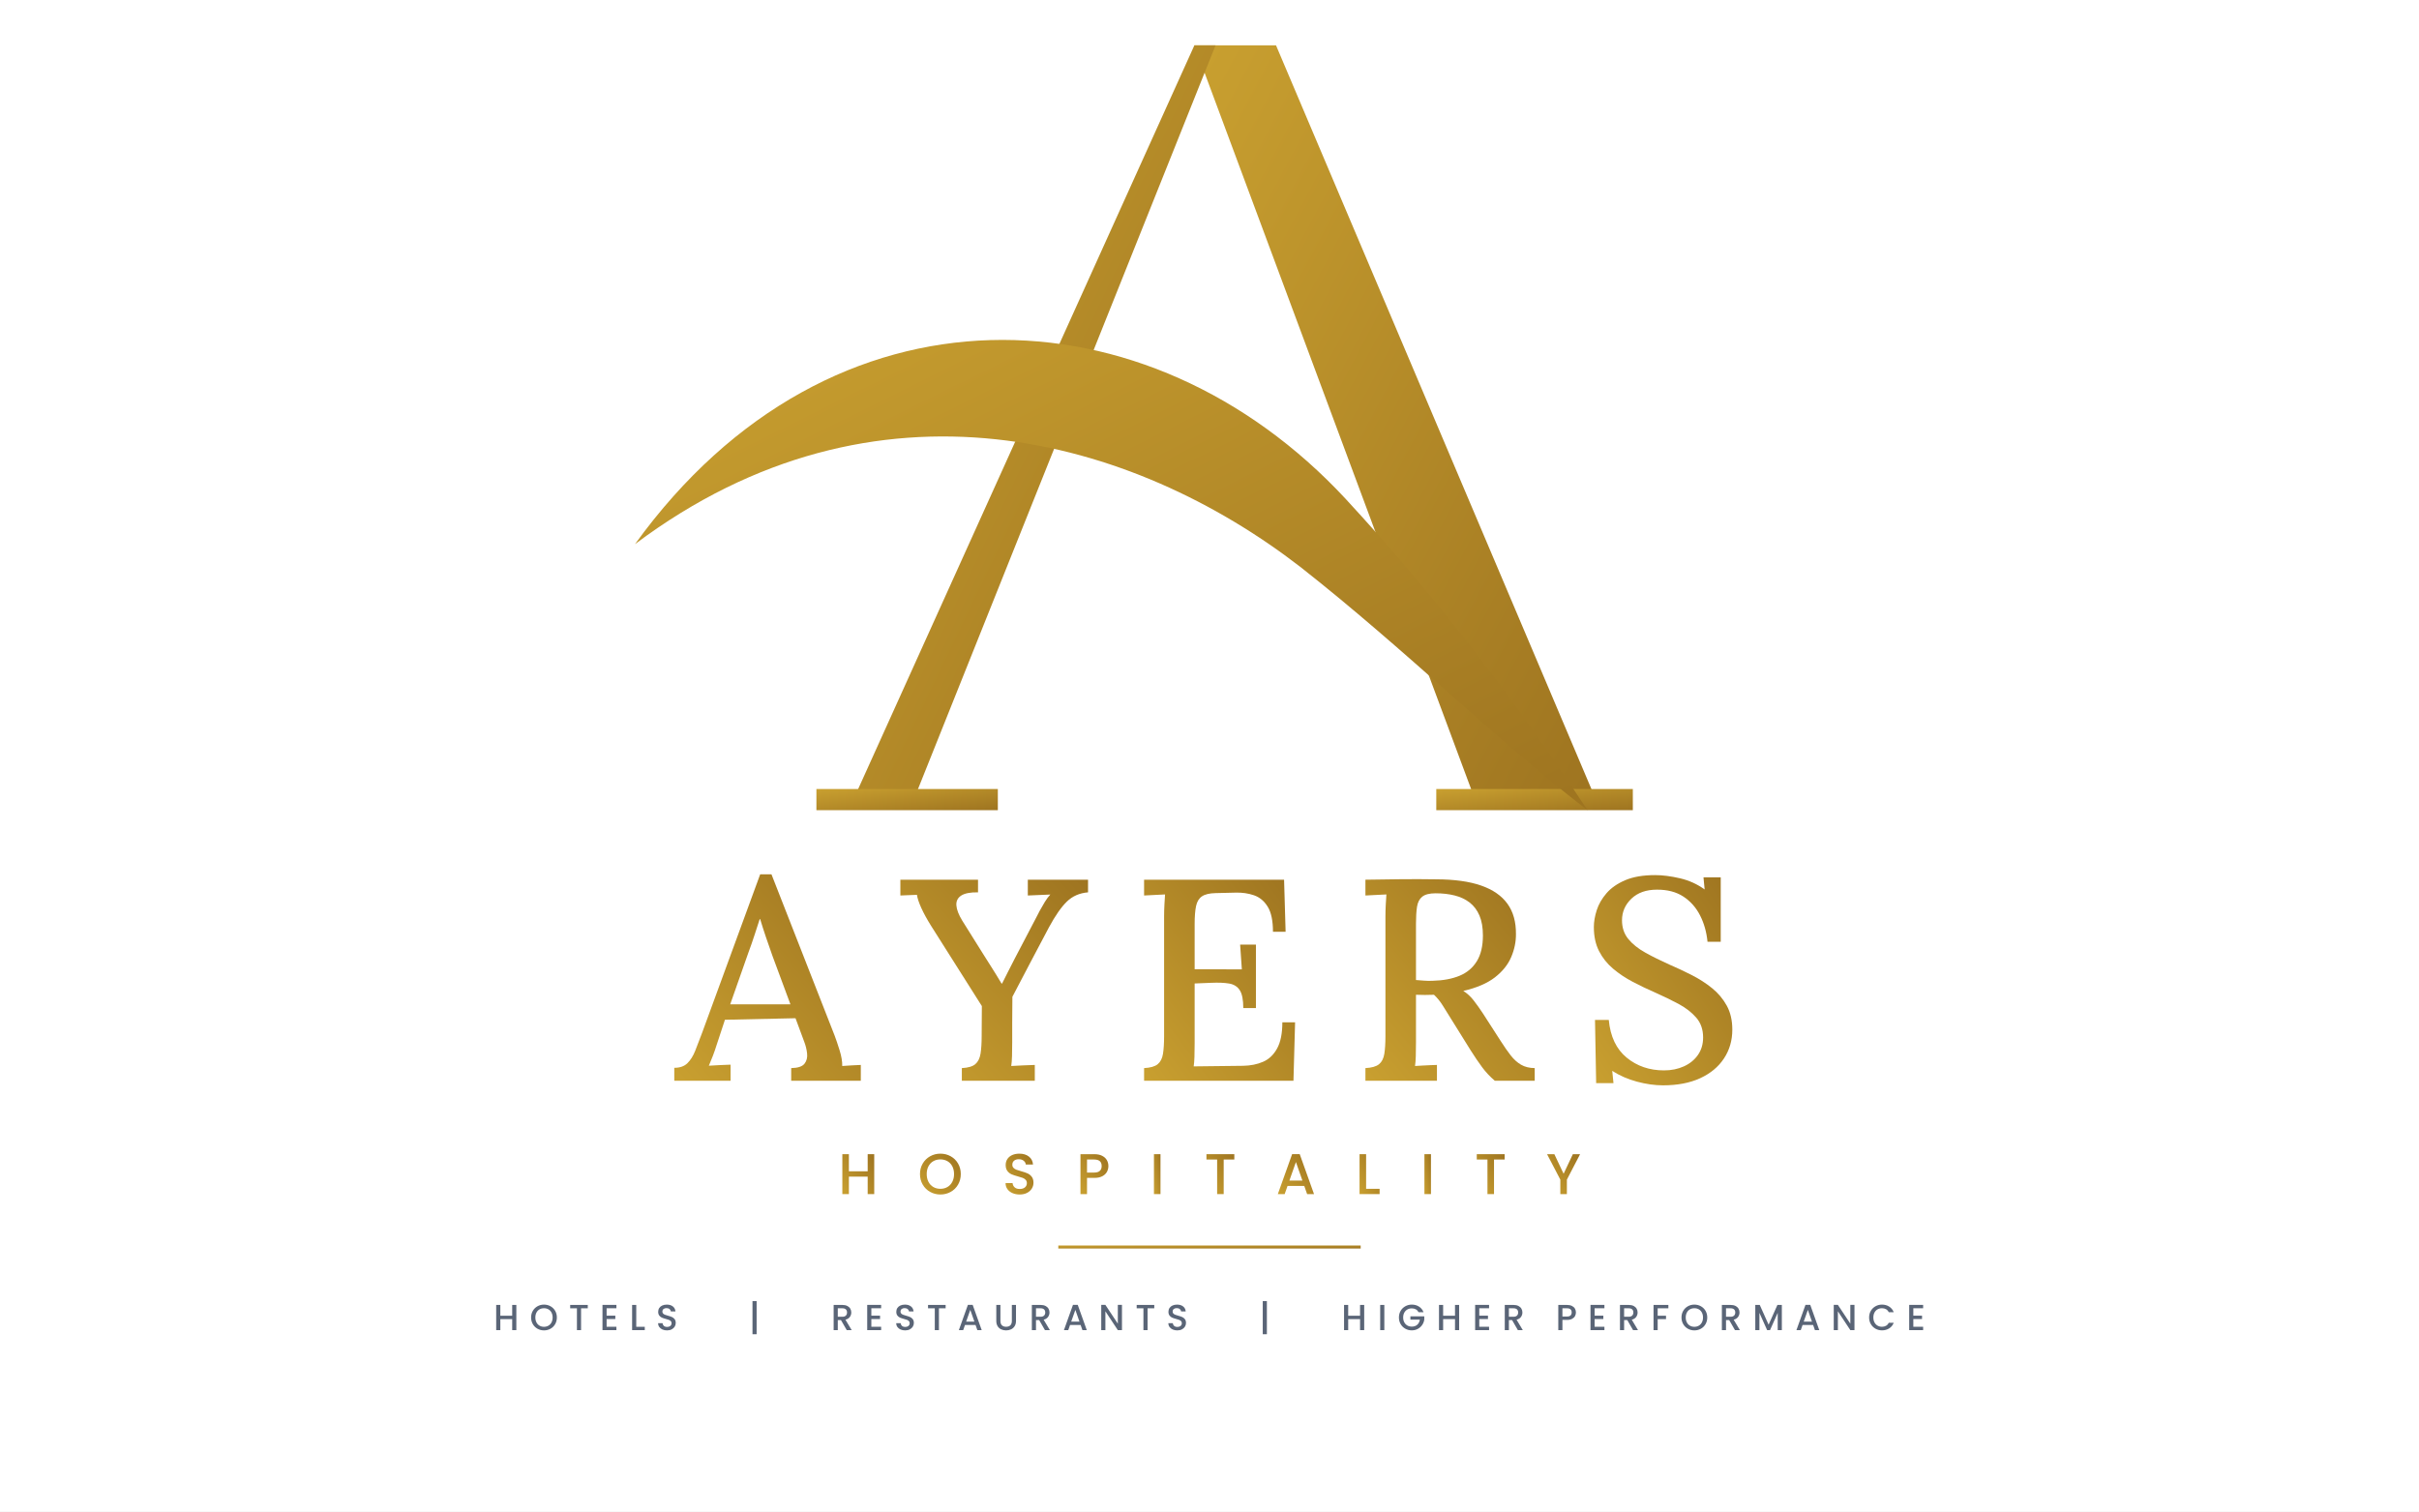
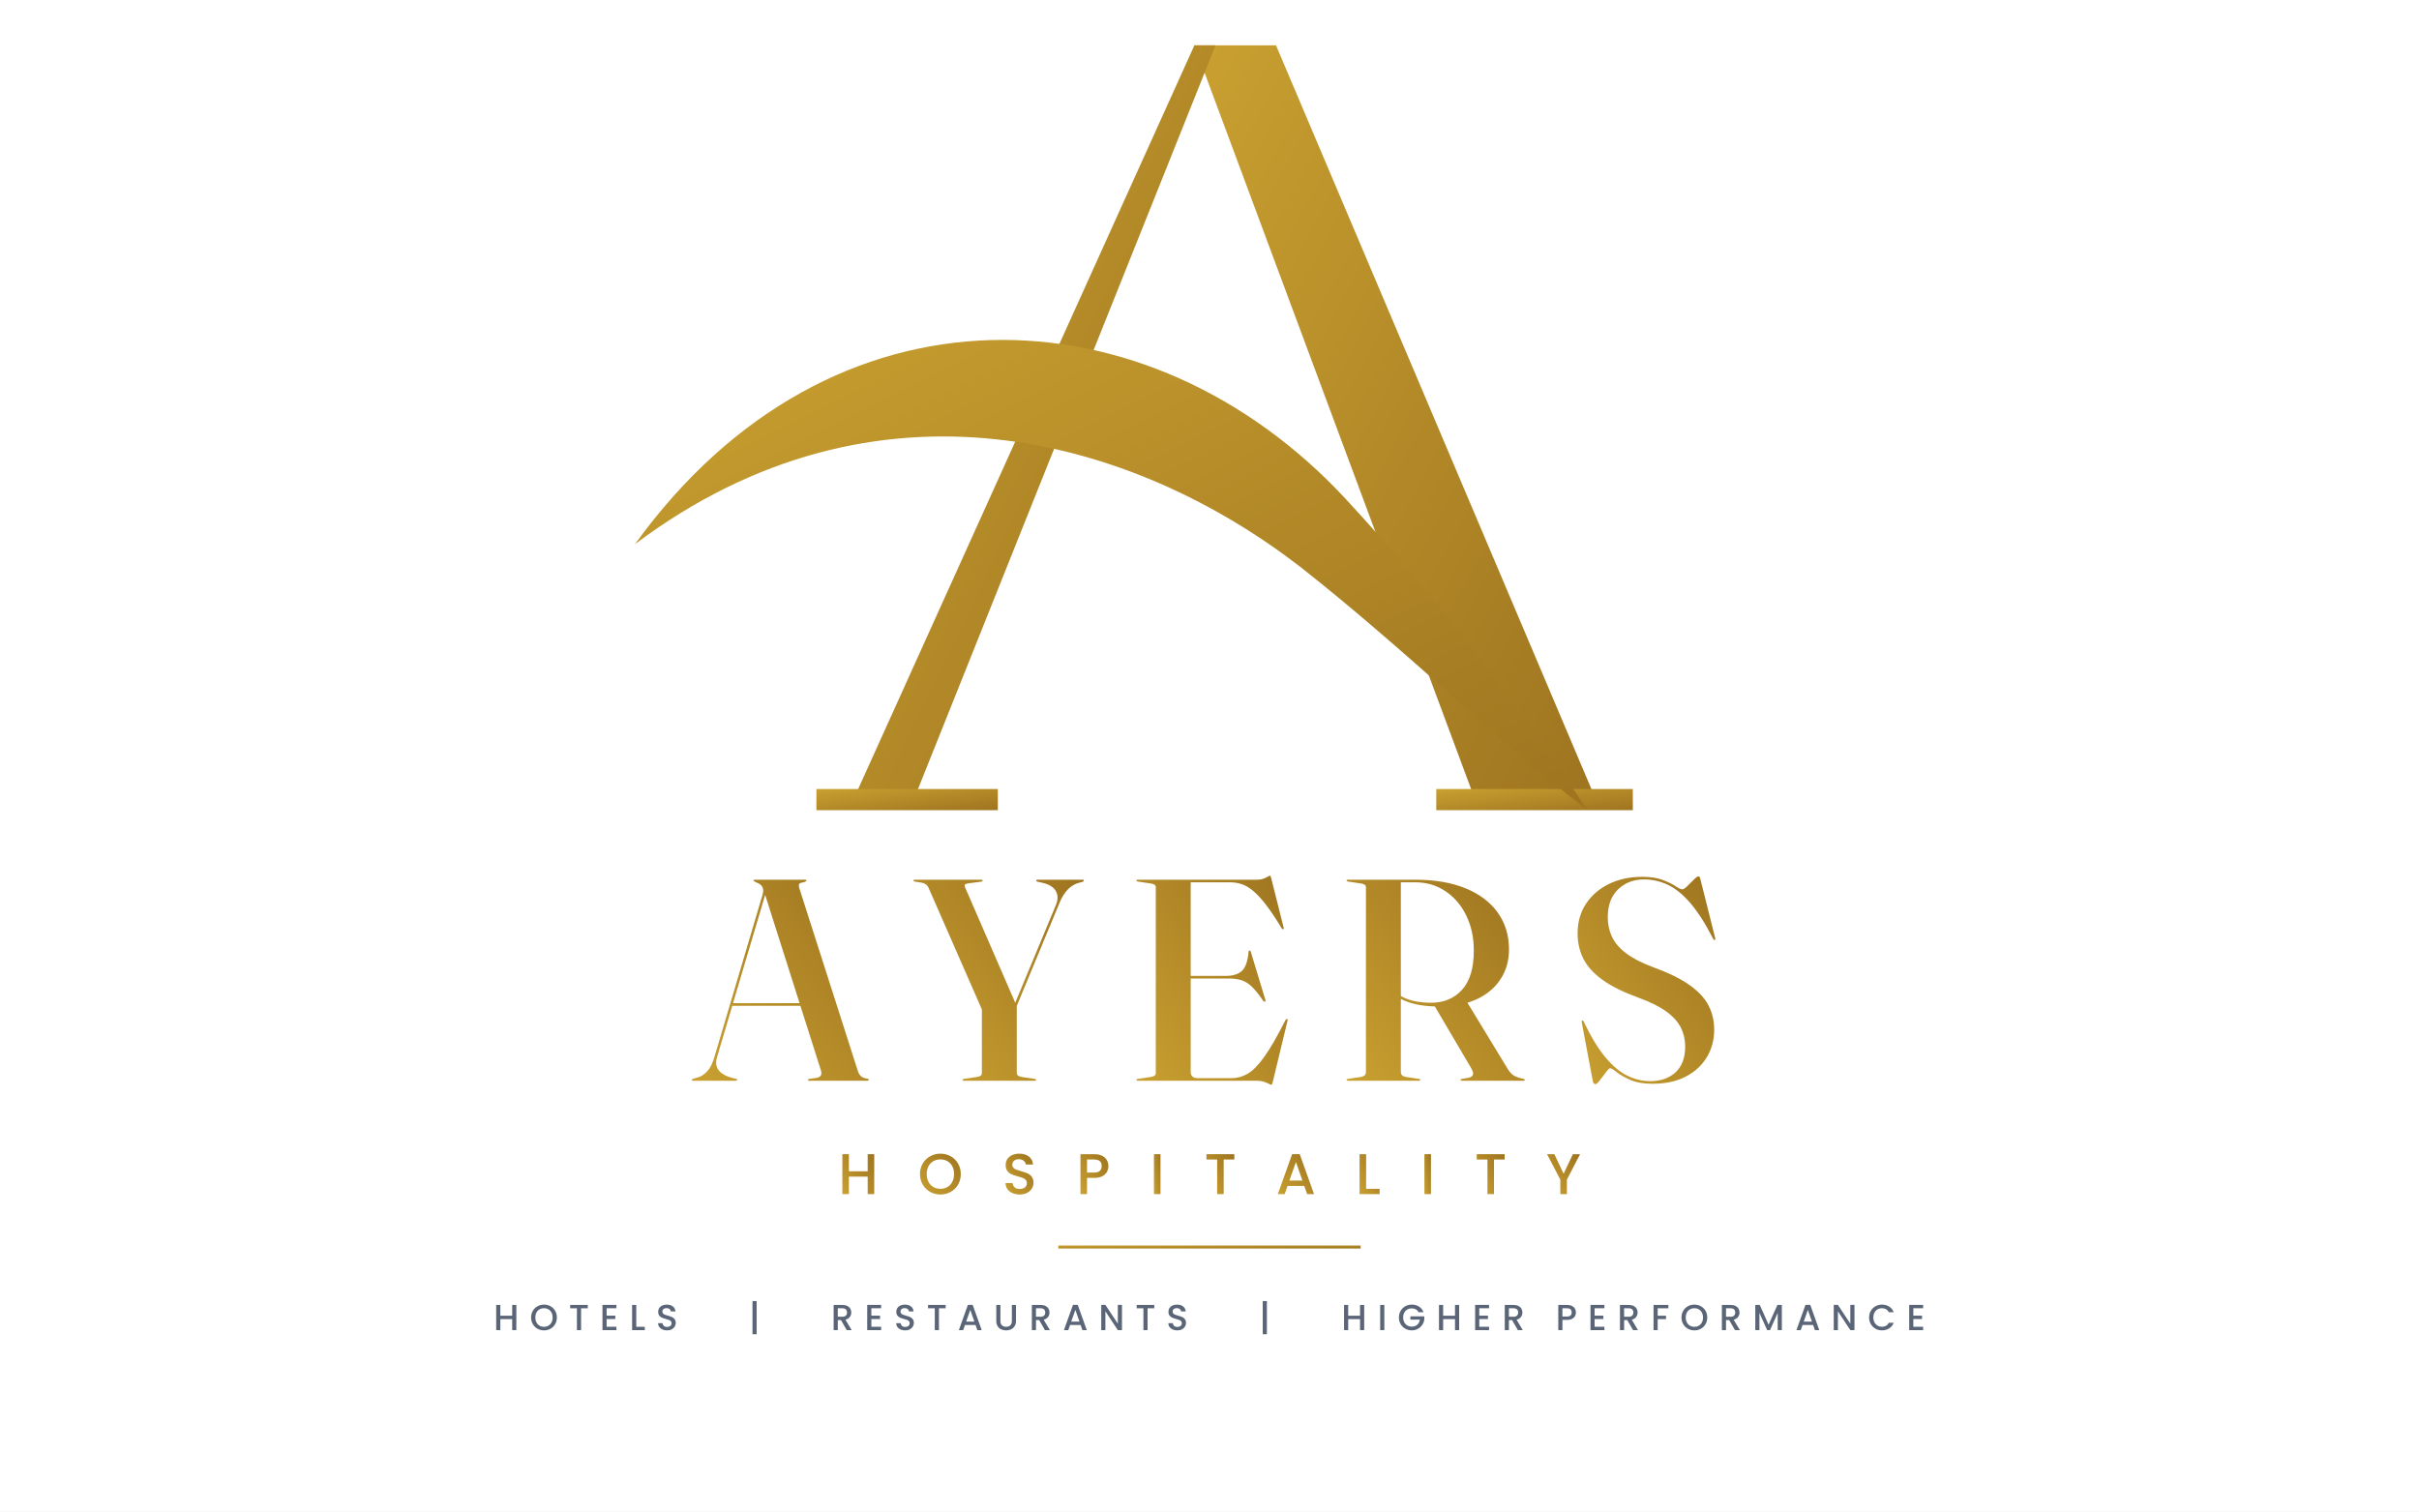
<svg xmlns="http://www.w3.org/2000/svg" viewBox="0 0 1600 1000" role="img" aria-label="Ayers Hospitality">
  <defs>
    <linearGradient id="g" x1="0" y1="0" x2="1" y2="1">
      <stop offset="0" stop-color="#C9A030" />
      <stop offset="1" stop-color="#9E7420" />
    </linearGradient>
  </defs>
  <rect width="1600" height="1000" fill="#FFFFFF" />
  <g fill="url(#g)">
    <g transform="translate(800,300) scale(1)">
      <path d="M-10 -270 L 44 -270 L 256 230 L 176 230 Z" />
      <path d="M-10 -270 L 4 -270 L -196 230 L -236 230 Z" />
      <path d="M-260 222 L-140 222 L-140 236 L-260 236 Z" />
      <path d="M150 222 L280 222 L280 236 L150 236 Z" />
      <path d="M-380 60 C -250 -120, -40 -110, 90 30 C 150 95, 200 160, 250 236 C 190 190, 130 130, 60 75 C -50 -10, -220 -60, -380 60 Z" />
    </g>
-     <path transform="translate(446.5,715) scale(0.19,-0.19)" d="M-2.667 0V44.999Q26.667 44.999 43 60.999Q59.333 76.999 70.166 104.333Q81 131.666 94 166.333L296.333 718.667H335.666L555.333 157.666Q562.666 138.666 572.666 106.499Q582.666 74.333 581.999 51.333Q598.999 52.666 615.499 53.499Q631.999 54.333 646.666 54.999V0H404.334V43.999Q439 44.666 450.501 59.166Q462.001 73.666 459.667 95Q457.334 116.333 449.334 136.666L419.334 217.667L173.666 212.334L144.999 125.332Q138.666 104.999 131.832 87.166Q124.999 69.333 117.666 52.333Q136.333 53.666 156.832 54.499Q177.332 55.333 193.333 55.999V0ZM191.999 266H401.667L339 435.001Q327.333 467.667 316.333 500.167Q305.333 532.667 296.333 562.667H294.666Q286.666 538.334 277 508.334Q267.333 478.334 254.333 443.334Z" />
-     <path transform="translate(596.1,715) scale(0.19,-0.19)" d="M211 0V43.999Q244.001 45.666 258.167 58Q272.334 70.333 276.167 94.667Q280 119 280 155L280.667 260.001L103.334 540.334Q82 574.667 69.667 602.001Q57.333 629.334 54.667 647.334Q38.667 646.334 25.0 646.167Q11.333 646.001 -3 645.001V700H267.332V656.001Q226.999 656.667 208.665 644.667Q190.332 632.667 191.999 610.5Q193.666 588.333 212.333 557.667L290.999 432Q298.666 420 308.666 404.167Q318.666 388.333 329.166 371.5Q339.666 354.667 349.333 338.333H351Q360 357 371.333 378.667Q382.666 400.333 395.333 425.666L469.333 567.001Q474.333 577.334 482.333 592.168Q490.333 607.001 499.833 622.501Q509.333 638.001 519 648.334Q501 647.334 479.333 646.667Q457.667 646.001 440.667 645.001V700H650.333V656.001Q605.999 652.334 576.666 623.834Q547.332 595.334 514.332 534.334Q480.999 471 448.999 410.667Q416.999 350.334 386.999 292.334Q386.999 275.667 386.666 251Q386.332 226.333 386.332 201.166Q386.332 175.999 386.332 157.332Q386.332 138.665 386.332 133.999Q386.332 106.999 385.666 85.666Q384.999 64.333 382.999 51.333Q402.666 52.666 425.166 53.499Q447.666 54.333 464.999 54.999V0Z" />
-     <path transform="translate(746.6,715) scale(0.19,-0.19)" d="M398.667 253Q398.667 296.334 386.334 315.334Q374 334.334 349.167 338.5Q324.333 342.667 286.667 341L229.332 338.667V131.332Q229.332 104.332 228.666 83.666Q227.999 62.999 225.999 49.999L398 51.999Q437.334 52.666 468 66.166Q498.667 79.666 516.667 112.833Q534.667 145.999 534.667 203.333H579L573.333 0H53.333V43.999Q86.334 45.666 100.834 57.666Q115.334 69.666 119.167 94Q123 118.333 123 155V570.668Q123 593.001 124.167 613.667Q125.333 634.334 126.333 648.667Q109 647.667 89 646.834Q69 646.001 53.333 645.001V700H540.666L546 518.667H502Q502 576.334 483.667 606.001Q465.334 635.667 435.667 645.834Q406 656.001 371.667 655.001L302.332 653.334Q270.665 652.667 254.999 642.167Q239.332 631.667 234.332 608.5Q229.332 585.333 229.332 545V388.333L393.667 387.666L387.667 474H442.666V253Z" />
-     <path transform="translate(893.0,715) scale(0.19,-0.19)" d="M53.333 0V43.999Q86.334 45.666 100.834 57.666Q115.334 69.666 119.167 94Q123 118.333 123 155V570.668Q123 593.001 124.167 613.667Q125.333 634.334 126.333 648.667Q109 647.667 89 646.834Q69 646.001 53.333 645.001V700Q114.333 701 176.333 701.667Q238.333 702.333 300.666 701.333Q394.666 701 455.999 679.667Q517.332 658.333 547.665 616.333Q577.999 574.334 577.332 510.334Q577.665 470.334 560.832 430.667Q543.999 391.001 504.166 360.001Q464.332 329.001 393.998 312.667Q413.665 300.667 429.832 280Q445.998 259.334 462.998 233.333L523.999 138.666Q542.665 109.333 558.999 88.333Q575.332 67.333 594.999 55.833Q614.666 44.333 642.666 43.999V0H503.667Q478.333 21.667 459.5 47.167Q440.666 72.667 420 105.334L350.666 216.667Q337.666 237.333 323.5 260.334Q309.333 283.334 291.999 299.334Q275.999 298.667 260.666 298.667Q245.332 298.667 229.332 299.334V134.332Q229.332 106.999 228.666 85.666Q227.999 64.333 225.999 51.333Q237.666 52.333 251.332 52.833Q264.999 53.333 278.499 54.166Q291.999 54.999 302.332 54.999V0ZM286.666 348Q341.999 349.333 380.999 365.5Q419.999 381.667 441.166 416.167Q462.333 450.667 462.333 505.667Q462.333 547 450.333 575.167Q438.333 603.333 416.167 620.5Q394 637.667 363.666 645.167Q333.333 652.667 297.666 652.667Q265.999 652.667 251.332 641Q236.665 629.334 232.999 606Q229.332 582.667 229.332 547V350.667Q243.666 349.667 257.332 348.5Q270.999 347.333 286.666 348Z" />
-     <path transform="translate(1043.9,715) scale(0.19,-0.19)" d="M450 484Q445 534.667 424 575.834Q403 617 365.833 641.334Q328.667 665.667 273.666 665.334Q217.999 665.334 185.166 634Q152.333 602.667 152.333 558.667Q152.333 520.333 174.166 493.666Q196 467 233.666 446Q271.333 425 318.333 404Q356.333 387.666 394.999 368Q433.666 348.333 465.666 322.5Q497.666 296.666 516.999 261.5Q536.333 226.333 536.333 178Q536.333 121.667 507.333 77.667Q478.333 33.667 424.499 8.833Q370.666 -16 295 -16Q251.666 -16 204.166 -3.167Q156.666 9.667 118.333 34.333L122.666 -8.333H62.333L58.333 211.666H106.333Q114.333 125 168.499 80.499Q222.666 35.999 298.666 35.999Q336.666 35.999 367.667 49.999Q398.667 63.999 416.667 89.833Q434.667 115.666 434.667 150.667Q434.667 192.334 410.5 220Q386.333 247.667 348.833 267.667Q311.333 287.667 270 306.001Q228.667 324.001 190.167 344.167Q151.667 364.334 121 390.334Q90.334 416.334 72.334 451.5Q54.334 486.667 54.334 535Q54.334 562.667 64.334 593.833Q74.334 625 98.333 652.833Q122.333 680.667 163.667 698.333Q205 716 267.666 716Q306.333 716 353.833 705Q401.333 694 440 666L436 708.333H495.999V484Z" />
+     <path transform="translate(458.3,715) scale(0.095,-0.095)" d="M269.5 540H785.5L788.5 522H264.5ZM309 6Q309 4 307.25 2.0Q305.5 0 302 0H-1Q-4 0 -6.0 2.0Q-8 4 -8 6Q-8 9.5 -5.25 11.0Q-2.5 12.5 0 13L42 25.5Q71.5 35.5 100.75 66.75Q130 98 150.5 167L484.5 1293.5Q495 1328 484.0 1349.0Q473 1370 441.5 1381Q431.5 1387.5 426.5 1389.5Q421.5 1391.5 421.5 1394Q421.5 1397.5 423.75 1398.75Q426 1400 430.5 1400H782.5Q786.5 1400 788.5 1398.75Q790.5 1397.5 790.5 1394Q790.5 1391.5 786.25 1388.75Q782 1386 771.5 1382Q745 1379 739.75 1370.0Q734.5 1361 742.5 1336L1149.5 65Q1157.5 41 1173.5 29.0Q1189.5 17 1214.5 14.5Q1220 13 1222.25 11.25Q1224.5 9.5 1224.5 6Q1224.5 4 1222.5 2.0Q1220.5 0 1216.5 0H808.5Q805 0 802.75 2.0Q800.5 4 800.5 6Q800.5 9.5 803.5 10.5Q806.5 11.5 811.5 13L862.5 20Q886 25.5 892.0 38.75Q898 52 890.5 75L498.5 1309L520.5 1353L168 164Q156.5 125.5 166.25 97.5Q176 69.5 202.0 51.25Q228 33 265 22L300 13Q305 12 307.0 10.5Q309 9 309 6Z" />
+     <path transform="translate(602.8,715) scale(0.095,-0.095)" d="M730.5 513 498 480.5 120.5 1342Q113 1359 100.5 1368.0Q88 1377 71 1379.5L26 1386.5Q20 1388 17.25 1389.75Q14.5 1391.5 14.5 1394Q14.5 1397 17.0 1398.5Q19.5 1400 24.5 1400H486Q491 1400 493.75 1398.75Q496.5 1397.5 496.5 1395Q496.5 1388 483.5 1386L402 1375.5Q377.5 1372 373.0 1366.25Q368.5 1360.5 373.5 1348L727 534.5L715 523L1007.5 1226Q1028.5 1278 1007.0 1319.0Q985.5 1360 918.5 1377L879 1386Q873.5 1387.5 871.5 1389.25Q869.5 1391 869.5 1393.5Q869.5 1396.5 871.75 1398.25Q874 1400 877.5 1400H1192Q1197 1400 1199.0 1398.5Q1201 1397 1201 1394Q1201 1391 1198.5 1388.75Q1196 1386.5 1191 1385L1170.5 1379.5Q1137 1371 1110.5 1350.75Q1084 1330.5 1063.25 1299.25Q1042.5 1268 1026 1225.5ZM491 514.5 734 525.5V55Q734 42 742.75 35.5Q751.5 29 770 26L856.5 13Q869 10.5 869 6.5Q869 3.5 866.75 1.75Q864.5 0 859.5 0H365Q360.5 0 358.25 2.0Q356 4 356 6Q356 11.5 366.5 13L455 26Q474.5 29 482.75 35.5Q491 42 491 54.5Z" />
+     <path transform="translate(745.0,715) scale(0.095,-0.095)" d="M401 730H690Q769 730 805.75 766.0Q842.5 802 851 898Q852 903.5 853.5 905.25Q855 907 857 907Q864 908 867 896L968 563Q970 558 968.75 555.0Q967.5 552 965 551Q963 550.5 960.5 551.0Q958 551.5 954 555Q911.5 617.5 877.25 651.5Q843 685.5 805.25 698.75Q767.5 712 715 712H401ZM70 1394Q70 1396.5 72.25 1398.25Q74.5 1400 79 1400H915Q936.5 1400 954.5 1407.0Q972.5 1414 984.5 1421.0Q996.5 1428 1000 1428Q1002.5 1428 1004.25 1425.0Q1006 1422 1009 1409L1095 1067Q1097 1061 1095.75 1058.5Q1094.5 1056 1092 1055Q1090 1054.5 1087.75 1055.5Q1085.5 1056.5 1082 1061Q1022.5 1159.5 974.75 1222.0Q927 1284.5 885.75 1319.75Q844.5 1355 804.75 1368.5Q765 1382 721 1382H448V61Q448 39.5 460.5 28.75Q473 18 497 18H731.5Q791 18 844.0 48.25Q897 78.5 959.5 165.25Q1022 252 1107.5 422Q1111 426.5 1113.25 428.75Q1115.5 431 1118.5 430Q1121.5 429.5 1122.5 425.75Q1123.5 422 1121.5 415L1019.5 -8Q1016.5 -20.5 1014.75 -24.25Q1013 -28 1010.5 -28Q1004 -28 991.25 -21.0Q978.5 -14 957.75 -7.0Q937 0 905.5 0H79Q74.5 0 72.25 2.0Q70 4 70 6Q70 11.5 81 13L168 26Q187 29 196.0 35.0Q205 41 205 53V1347Q205 1359 196.0 1365.25Q187 1371.5 168 1374L81 1387Q70 1388.5 70 1394Z" />
+     <path transform="translate(884.0,715) scale(0.095,-0.095)" d="M1201 914Q1201 812.5 1156.75 731.75Q1112.5 651 1032.25 598.5Q952 546 841.5 527Q822.5 524 802.25 521.5Q782 519 761.25 518.0Q740.5 517 718.5 517Q643.5 517 584.5 526.5Q525.5 536 479.5 555.25Q433.5 574.5 397 604L406 618Q440.5 590 481.0 573.5Q521.5 557 566.0 550.0Q610.5 543 656.5 543Q792.5 543 874.25 633.5Q956 724 956 906Q956 1044 903.0 1151.5Q850 1259 757.75 1320.5Q665.5 1382 547.5 1382H448V64Q448 46 456.75 37.75Q465.5 29.5 485 26L572 13Q578 12.5 580.5 11.0Q583 9.5 583 6Q583 0 574 0H79Q74.5 0 72.25 2.0Q70 4 70 6Q70 11.5 81 13L168 26Q187.5 29.5 196.25 37.75Q205 46 205 64V1347Q205 1359 196.0 1365.25Q187 1371.5 168 1374L81 1387Q70 1388.5 70 1394Q70 1396.5 72.25 1398.25Q74.5 1400 79 1400H546.5Q753 1400 899.25 1339.75Q1045.5 1279.5 1123.25 1170.25Q1201 1061 1201 914ZM675.5 533 902 559 1193.5 80Q1216.5 43.5 1242.5 31.5Q1268.5 19.5 1300 13Q1306 11.5 1308.5 10.5Q1311 9.5 1311 6Q1311 4 1308.75 2.0Q1306.5 0 1302 0H872.5Q863.5 0 863.5 6Q863.5 9.5 866.25 10.25Q869 11 874.5 13L921.5 21Q945.5 27.5 950.25 42.75Q955 58 937.5 88Z" />
+     <path transform="translate(1035.4,715) scale(0.095,-0.095)" d="M607 -21Q512 -21 451.25 6.0Q390.5 33 357.0 60.0Q323.5 87 311 87Q304.5 87 291.0 70.25Q277.5 53.5 261.75 31.5Q246 9.5 232.0 -7.25Q218 -24 210 -24Q205 -24 199.5 -19.75Q194 -15.5 192 -9L114 406Q113.5 411.5 113.75 414.75Q114 418 116 419Q118.5 421 121.75 419.0Q125 417 127 413Q204 251 280.75 160.5Q357.5 70 434.5 33.5Q511.5 -3 589 -3Q700.5 -3 767.25 59.0Q834 121 834 238Q834 309 804.25 369.25Q774.5 429.5 703.0 481.75Q631.5 534 507 579Q352 635.5 259.5 701.75Q167 768 126.0 848.0Q85 928 85 1027Q85 1144 143.5 1232.5Q202 1321 303.5 1370.5Q405 1420 534 1420Q621.5 1420 678.0 1398.25Q734.5 1376.5 767.0 1354.75Q799.5 1333 814 1333Q826 1333 849.0 1355.5Q872 1378 894.0 1400.5Q916 1423 925 1423Q929 1423 932.75 1420.5Q936.5 1418 938 1411L1043 993Q1044 988 1043.75 985.0Q1043.5 982 1041 980Q1039 979 1035.75 980.75Q1032.5 982.5 1030 986Q947.5 1147.5 869.25 1238.0Q791 1328.5 711.75 1365.25Q632.5 1402 548 1402Q438 1402 366.5 1332.5Q295 1263 295 1139Q295 1065.5 323.75 1003.5Q352.5 941.5 421.25 888.75Q490 836 610 791Q772 732 865.0 665.75Q958 599.5 997.0 523.0Q1036 446.5 1036 355Q1036 250 985.25 164.75Q934.5 79.5 838.5 29.25Q742.5 -21 607 -21Z" />
    <path transform="translate(554.3,790) scale(0.038,-0.038)" d="M630 695V0H516V304H189V0H75V695H189V397H516V695Z" />
    <path transform="translate(607.1,790) scale(0.038,-0.038)" d="M37 349Q37 451 84.5 532.0Q132 613 213.5 658.5Q295 704 392 704Q490 704 571.5 658.5Q653 613 700.0 532.0Q747 451 747 349Q747 247 700.0 165.5Q653 84 571.5 38.5Q490 -7 392 -7Q295 -7 213.5 38.5Q132 84 84.5 165.5Q37 247 37 349ZM630 349Q630 426 599.5 484.0Q569 542 515.0 573.0Q461 604 392 604Q323 604 269.0 573.0Q215 542 184.5 484.0Q154 426 154 349Q154 272 184.5 213.5Q215 155 269.0 123.5Q323 92 392 92Q461 92 515.0 123.5Q569 155 599.5 213.5Q630 272 630 349Z" />
    <path transform="translate(662.9,790) scale(0.038,-0.038)" d="M58 192H180Q184 147 215.5 118.0Q247 89 304 89Q363 89 396.0 117.5Q429 146 429 191Q429 226 408.5 248.0Q388 270 357.5 282.0Q327 294 273 308Q205 326 162.5 344.5Q120 363 90.0 402.0Q60 441 60 506Q60 566 90.0 611.0Q120 656 174.0 680.0Q228 704 299 704Q400 704 464.5 653.5Q529 603 536 515H410Q407 553 374.0 580.0Q341 607 287 607Q238 607 207.0 582.0Q176 557 176 510Q176 478 195.5 457.5Q215 437 245.0 425.0Q275 413 327 399Q396 380 439.5 361.0Q483 342 513.5 302.5Q544 263 544 197Q544 144 515.5 97.0Q487 50 432.5 21.5Q378 -7 304 -7Q234 -7 178.0 17.5Q122 42 90.0 87.0Q58 132 58 192Z" />
    <path transform="translate(711.8,790) scale(0.038,-0.038)" d="M315 282H189V0H75V695H315Q395 695 450.5 667.5Q506 640 533.5 593.0Q561 546 561 488Q561 435 536.0 388.0Q511 341 456.0 311.5Q401 282 315 282ZM444 488Q444 602 315 602H189V375H315Q380 375 412.0 404.5Q444 434 444 488Z" />
    <path transform="translate(760.4,790) scale(0.038,-0.038)" d="M189 695V0H75V695Z" />
    <path transform="translate(796.5,790) scale(0.038,-0.038)" d="M524 695V602H339V0H225V602H39V695Z" />
    <path transform="translate(843.9,790) scale(0.038,-0.038)" d="M494 142H203L153 0H34L283 696H415L664 0H544ZM462 235 349 558 235 235Z" />
    <path transform="translate(896.4,790) scale(0.038,-0.038)" d="M189 92H424V0H75V695H189Z" />
    <path transform="translate(939.3,790) scale(0.038,-0.038)" d="M189 695V0H75V695Z" />
    <path transform="translate(975.3,790) scale(0.038,-0.038)" d="M524 695V602H339V0H225V602H39V695Z" />
    <path transform="translate(1022.7,790) scale(0.038,-0.038)" d="M590 695 360 252V0H246V252L15 695H142L303 354L464 695Z" />
    <rect x="700" y="824" width="200" height="2" />
  </g>
  <g fill="#5A6577">
    <path transform="translate(326.4,880) scale(0.024,-0.024)" d="M630 695V0H516V304H189V0H75V695H189V397H516V695Z" />
    <path transform="translate(350.4,880) scale(0.024,-0.024)" d="M37 349Q37 451 84.5 532.0Q132 613 213.5 658.5Q295 704 392 704Q490 704 571.5 658.5Q653 613 700.0 532.0Q747 451 747 349Q747 247 700.0 165.5Q653 84 571.5 38.5Q490 -7 392 -7Q295 -7 213.5 38.5Q132 84 84.5 165.5Q37 247 37 349ZM630 349Q630 426 599.5 484.0Q569 542 515.0 573.0Q461 604 392 604Q323 604 269.0 573.0Q215 542 184.5 484.0Q154 426 154 349Q154 272 184.5 213.5Q215 155 269.0 123.5Q323 92 392 92Q461 92 515.0 123.5Q569 155 599.5 213.5Q630 272 630 349Z" />
    <path transform="translate(376.2,880) scale(0.024,-0.024)" d="M524 695V602H339V0H225V602H39V695Z" />
    <path transform="translate(396.7,880) scale(0.024,-0.024)" d="M189 603V399H429V306H189V93H459V0H75V696H459V603Z" />
    <path transform="translate(416.3,880) scale(0.024,-0.024)" d="M189 92H424V0H75V695H189Z" />
    <path transform="translate(433.9,880) scale(0.024,-0.024)" d="M58 192H180Q184 147 215.5 118.0Q247 89 304 89Q363 89 396.0 117.5Q429 146 429 191Q429 226 408.5 248.0Q388 270 357.5 282.0Q327 294 273 308Q205 326 162.5 344.5Q120 363 90.0 402.0Q60 441 60 506Q60 566 90.0 611.0Q120 656 174.0 680.0Q228 704 299 704Q400 704 464.5 653.5Q529 603 536 515H410Q407 553 374.0 580.0Q341 607 287 607Q238 607 207.0 582.0Q176 557 176 510Q176 478 195.5 457.5Q215 437 245.0 425.0Q275 413 327 399Q396 380 439.5 361.0Q483 342 513.5 302.5Q544 263 544 197Q544 144 515.5 97.0Q487 50 432.5 21.5Q378 -7 304 -7Q234 -7 178.0 17.5Q122 42 90.0 87.0Q58 132 58 192Z" />
    <path transform="translate(495.2,880) scale(0.024,-0.024)" d="M219 -113H105V801H219Z" />
    <path transform="translate(549.6,880) scale(0.024,-0.024)" d="M436 0 276 278H189V0H75V695H315Q395 695 450.5 667.0Q506 639 533.5 592.0Q561 545 561 487Q561 419 521.5 363.5Q482 308 400 288L572 0ZM189 369H315Q379 369 411.5 401.0Q444 433 444 487Q444 541 412.0 571.5Q380 602 315 602H189Z" />
    <path transform="translate(571.8,880) scale(0.024,-0.024)" d="M189 603V399H429V306H189V93H459V0H75V696H459V603Z" />
    <path transform="translate(591.4,880) scale(0.024,-0.024)" d="M58 192H180Q184 147 215.5 118.0Q247 89 304 89Q363 89 396.0 117.5Q429 146 429 191Q429 226 408.5 248.0Q388 270 357.5 282.0Q327 294 273 308Q205 326 162.5 344.5Q120 363 90.0 402.0Q60 441 60 506Q60 566 90.0 611.0Q120 656 174.0 680.0Q228 704 299 704Q400 704 464.5 653.5Q529 603 536 515H410Q407 553 374.0 580.0Q341 607 287 607Q238 607 207.0 582.0Q176 557 176 510Q176 478 195.5 457.5Q215 437 245.0 425.0Q275 413 327 399Q396 380 439.5 361.0Q483 342 513.5 302.5Q544 263 544 197Q544 144 515.5 97.0Q487 50 432.5 21.5Q378 -7 304 -7Q234 -7 178.0 17.5Q122 42 90.0 87.0Q58 132 58 192Z" />
    <path transform="translate(612.9,880) scale(0.024,-0.024)" d="M524 695V602H339V0H225V602H39V695Z" />
    <path transform="translate(633.4,880) scale(0.024,-0.024)" d="M494 142H203L153 0H34L283 696H415L664 0H544ZM462 235 349 558 235 235Z" />
    <path transform="translate(657.2,880) scale(0.024,-0.024)" d="M188 695V252Q188 173 229.5 133.0Q271 93 345 93Q420 93 461.5 133.0Q503 173 503 252V695H617V254Q617 169 580.0 110.0Q543 51 481.0 22.0Q419 -7 344 -7Q269 -7 207.5 22.0Q146 51 110.0 110.0Q74 169 74 254V695Z" />
    <path transform="translate(680.7,880) scale(0.024,-0.024)" d="M436 0 276 278H189V0H75V695H315Q395 695 450.5 667.0Q506 639 533.5 592.0Q561 545 561 487Q561 419 521.5 363.5Q482 308 400 288L572 0ZM189 369H315Q379 369 411.5 401.0Q444 433 444 487Q444 541 412.0 571.5Q380 602 315 602H189Z" />
    <path transform="translate(702.9,880) scale(0.024,-0.024)" d="M494 142H203L153 0H34L283 696H415L664 0H544ZM462 235 349 558 235 235Z" />
    <path transform="translate(726.6,880) scale(0.024,-0.024)" d="M646 0H532L189 519V0H75V696H189L532 178V696H646Z" />
    <path transform="translate(750.9,880) scale(0.024,-0.024)" d="M524 695V602H339V0H225V602H39V695Z" />
    <path transform="translate(771.4,880) scale(0.024,-0.024)" d="M58 192H180Q184 147 215.5 118.0Q247 89 304 89Q363 89 396.0 117.5Q429 146 429 191Q429 226 408.5 248.0Q388 270 357.5 282.0Q327 294 273 308Q205 326 162.5 344.5Q120 363 90.0 402.0Q60 441 60 506Q60 566 90.0 611.0Q120 656 174.0 680.0Q228 704 299 704Q400 704 464.5 653.5Q529 603 536 515H410Q407 553 374.0 580.0Q341 607 287 607Q238 607 207.0 582.0Q176 557 176 510Q176 478 195.5 457.5Q215 437 245.0 425.0Q275 413 327 399Q396 380 439.5 361.0Q483 342 513.5 302.5Q544 263 544 197Q544 144 515.5 97.0Q487 50 432.5 21.5Q378 -7 304 -7Q234 -7 178.0 17.5Q122 42 90.0 87.0Q58 132 58 192Z" />
    <path transform="translate(832.7,880) scale(0.024,-0.024)" d="M219 -113H105V801H219Z" />
    <path transform="translate(887.2,880) scale(0.024,-0.024)" d="M630 695V0H516V304H189V0H75V695H189V397H516V695Z" />
    <path transform="translate(911.1,880) scale(0.024,-0.024)" d="M189 695V0H75V695Z" />
    <path transform="translate(924.4,880) scale(0.024,-0.024)" d="M578 495Q551 547 503.0 573.5Q455 600 392 600Q323 600 269.0 569.0Q215 538 184.5 481.0Q154 424 154 349Q154 274 184.5 216.5Q215 159 269.0 128.0Q323 97 392 97Q485 97 543.0 149.0Q601 201 614 290H353V381H736V292Q725 211 678.5 143.0Q632 75 557.5 34.5Q483 -6 392 -6Q294 -6 213.0 39.5Q132 85 84.5 166.0Q37 247 37 349Q37 451 84.5 532.0Q132 613 213.5 658.5Q295 704 392 704Q503 704 589.5 649.5Q676 595 715 495Z" />
    <path transform="translate(950.0,880) scale(0.024,-0.024)" d="M630 695V0H516V304H189V0H75V695H189V397H516V695Z" />
    <path transform="translate(973.9,880) scale(0.024,-0.024)" d="M189 603V399H429V306H189V93H459V0H75V696H459V603Z" />
    <path transform="translate(993.5,880) scale(0.024,-0.024)" d="M436 0 276 278H189V0H75V695H315Q395 695 450.5 667.0Q506 639 533.5 592.0Q561 545 561 487Q561 419 521.5 363.5Q482 308 400 288L572 0ZM189 369H315Q379 369 411.5 401.0Q444 433 444 487Q444 541 412.0 571.5Q380 602 315 602H189Z" />
    <path transform="translate(1028.9,880) scale(0.024,-0.024)" d="M315 282H189V0H75V695H315Q395 695 450.5 667.5Q506 640 533.5 593.0Q561 546 561 488Q561 435 536.0 388.0Q511 341 456.0 311.5Q401 282 315 282ZM444 488Q444 602 315 602H189V375H315Q380 375 412.0 404.5Q444 434 444 488Z" />
    <path transform="translate(1050.2,880) scale(0.024,-0.024)" d="M189 603V399H429V306H189V93H459V0H75V696H459V603Z" />
    <path transform="translate(1069.7,880) scale(0.024,-0.024)" d="M436 0 276 278H189V0H75V695H315Q395 695 450.5 667.0Q506 639 533.5 592.0Q561 545 561 487Q561 419 521.5 363.5Q482 308 400 288L572 0ZM189 369H315Q379 369 411.5 401.0Q444 433 444 487Q444 541 412.0 571.5Q380 602 315 602H189Z" />
    <path transform="translate(1091.9,880) scale(0.024,-0.024)" d="M484 695V602H189V397H419V304H189V0H75V695Z" />
    <path transform="translate(1111.3,880) scale(0.024,-0.024)" d="M37 349Q37 451 84.5 532.0Q132 613 213.5 658.5Q295 704 392 704Q490 704 571.5 658.5Q653 613 700.0 532.0Q747 451 747 349Q747 247 700.0 165.5Q653 84 571.5 38.5Q490 -7 392 -7Q295 -7 213.5 38.5Q132 84 84.5 165.5Q37 247 37 349ZM630 349Q630 426 599.5 484.0Q569 542 515.0 573.0Q461 604 392 604Q323 604 269.0 573.0Q215 542 184.5 484.0Q154 426 154 349Q154 272 184.5 213.5Q215 155 269.0 123.5Q323 92 392 92Q461 92 515.0 123.5Q569 155 599.5 213.5Q630 272 630 349Z" />
    <path transform="translate(1137.1,880) scale(0.024,-0.024)" d="M436 0 276 278H189V0H75V695H315Q395 695 450.5 667.0Q506 639 533.5 592.0Q561 545 561 487Q561 419 521.5 363.5Q482 308 400 288L572 0ZM189 369H315Q379 369 411.5 401.0Q444 433 444 487Q444 541 412.0 571.5Q380 602 315 602H189Z" />
    <path transform="translate(1159.2,880) scale(0.024,-0.024)" d="M807 695V0H693V476L481 0H402L189 476V0H75V695H198L442 150L685 695Z" />
    <path transform="translate(1187.4,880) scale(0.024,-0.024)" d="M494 142H203L153 0H34L283 696H415L664 0H544ZM462 235 349 558 235 235Z" />
    <path transform="translate(1211.1,880) scale(0.024,-0.024)" d="M646 0H532L189 519V0H75V696H189L532 178V696H646Z" />
    <path transform="translate(1235.4,880) scale(0.024,-0.024)" d="M392 704Q503 704 589.5 649.5Q676 595 715 495H578Q551 550 503.0 577.0Q455 604 392 604Q323 604 269.0 573.0Q215 542 184.5 484.0Q154 426 154 349Q154 272 184.5 214.0Q215 156 269.0 124.5Q323 93 392 93Q455 93 503.0 120.0Q551 147 578 202H715Q676 102 589.5 48.0Q503 -6 392 -6Q294 -6 213.0 39.5Q132 85 84.5 166.0Q37 247 37 349Q37 451 84.5 532.0Q132 613 213.5 658.5Q295 704 392 704Z" />
    <path transform="translate(1261.0,880) scale(0.024,-0.024)" d="M189 603V399H429V306H189V93H459V0H75V696H459V603Z" />
  </g>
</svg>
